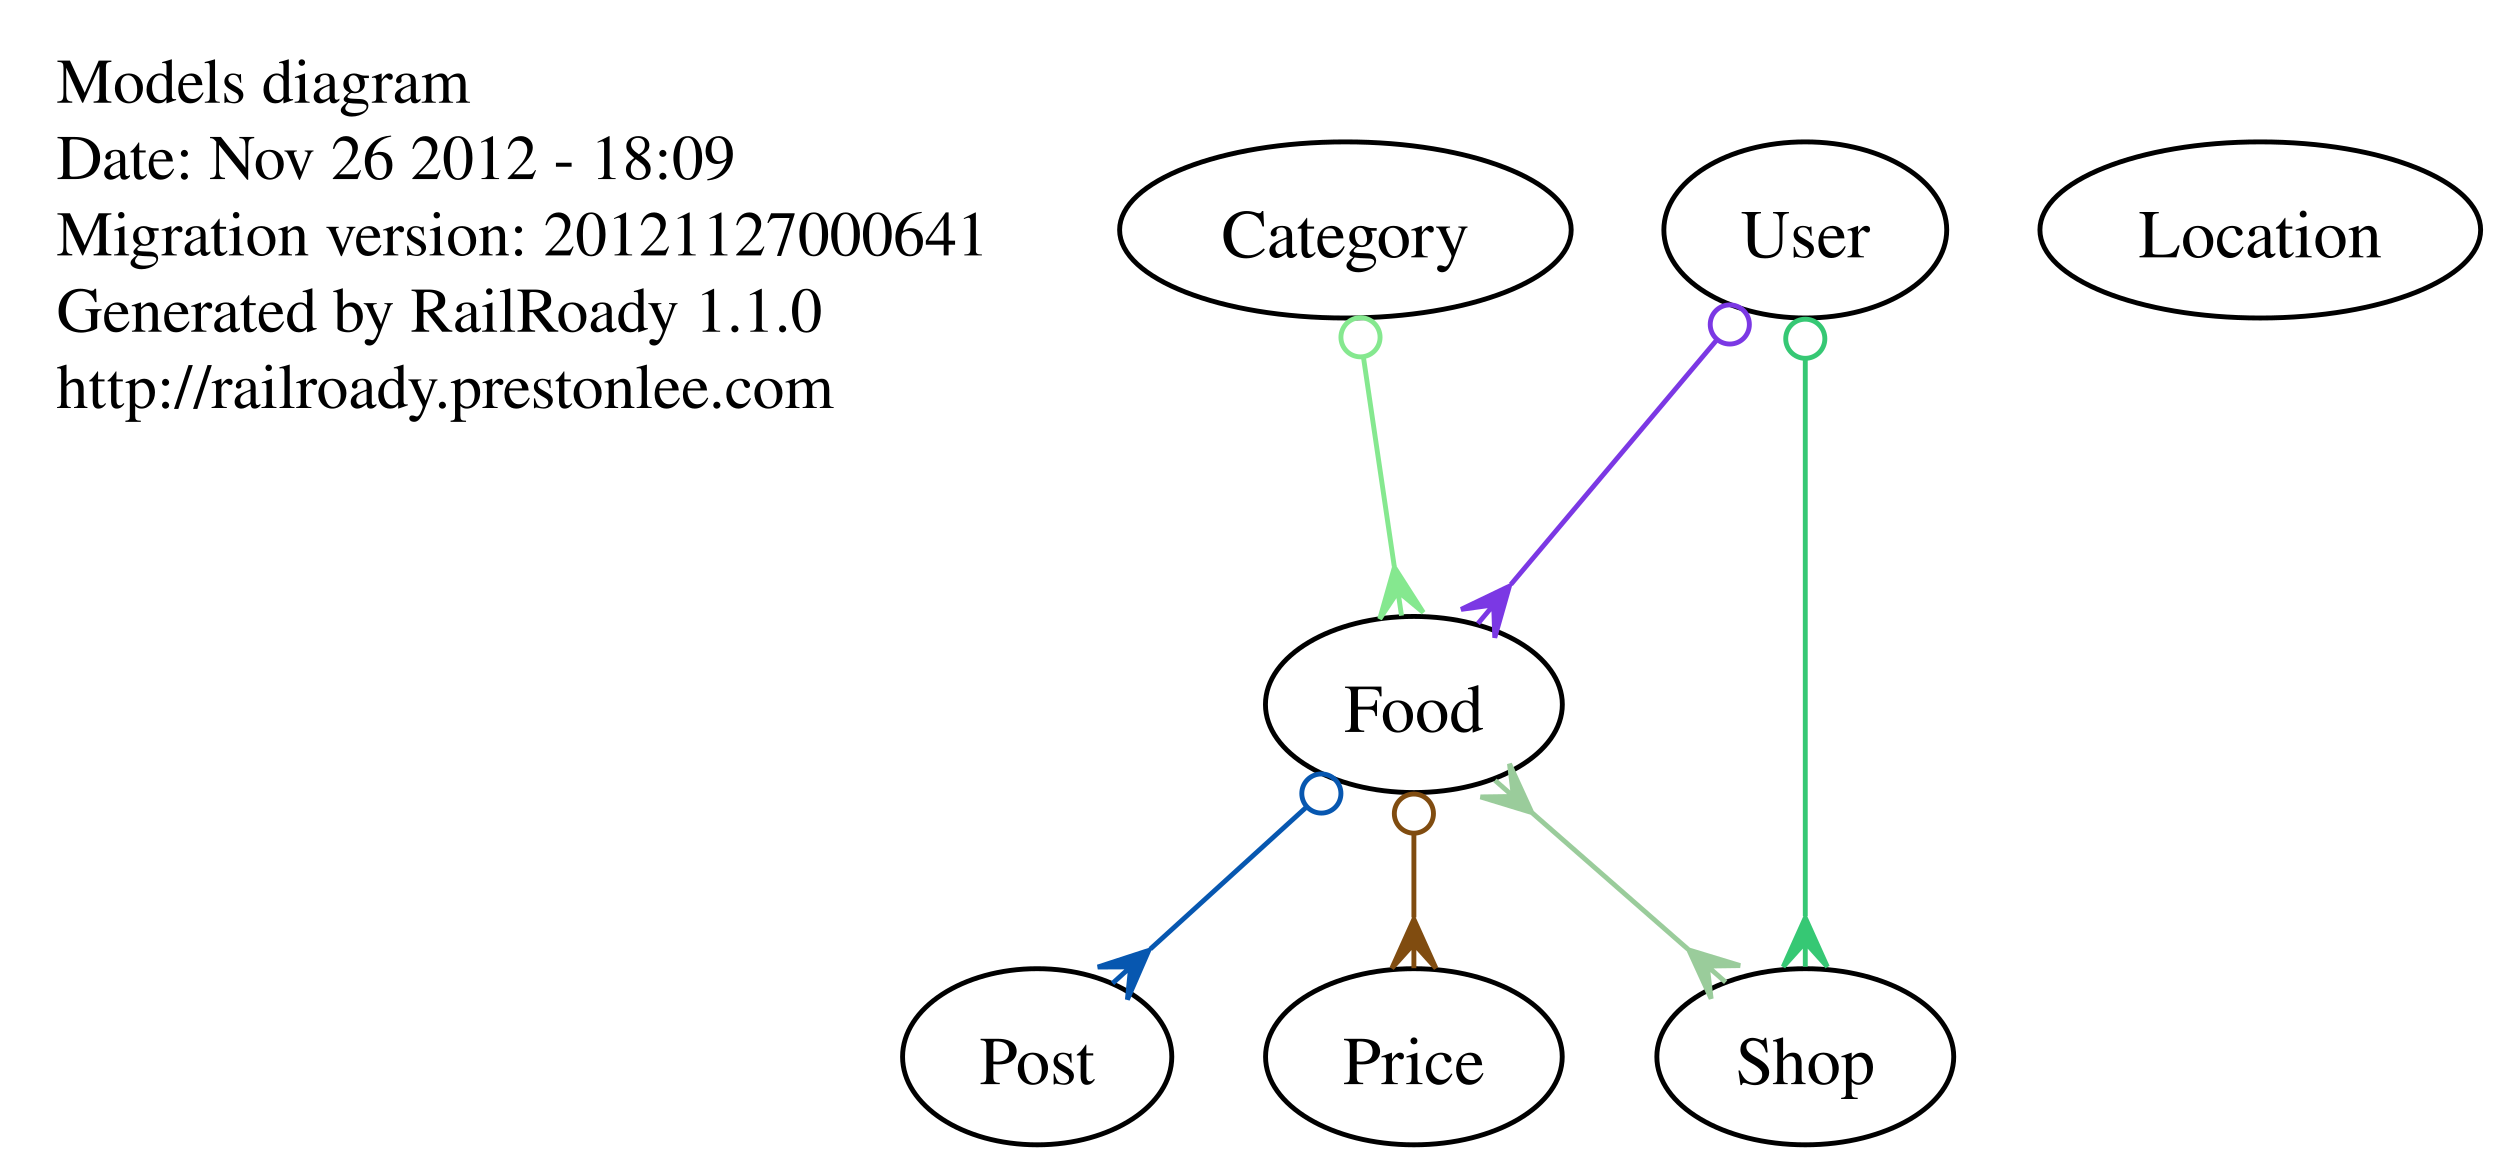
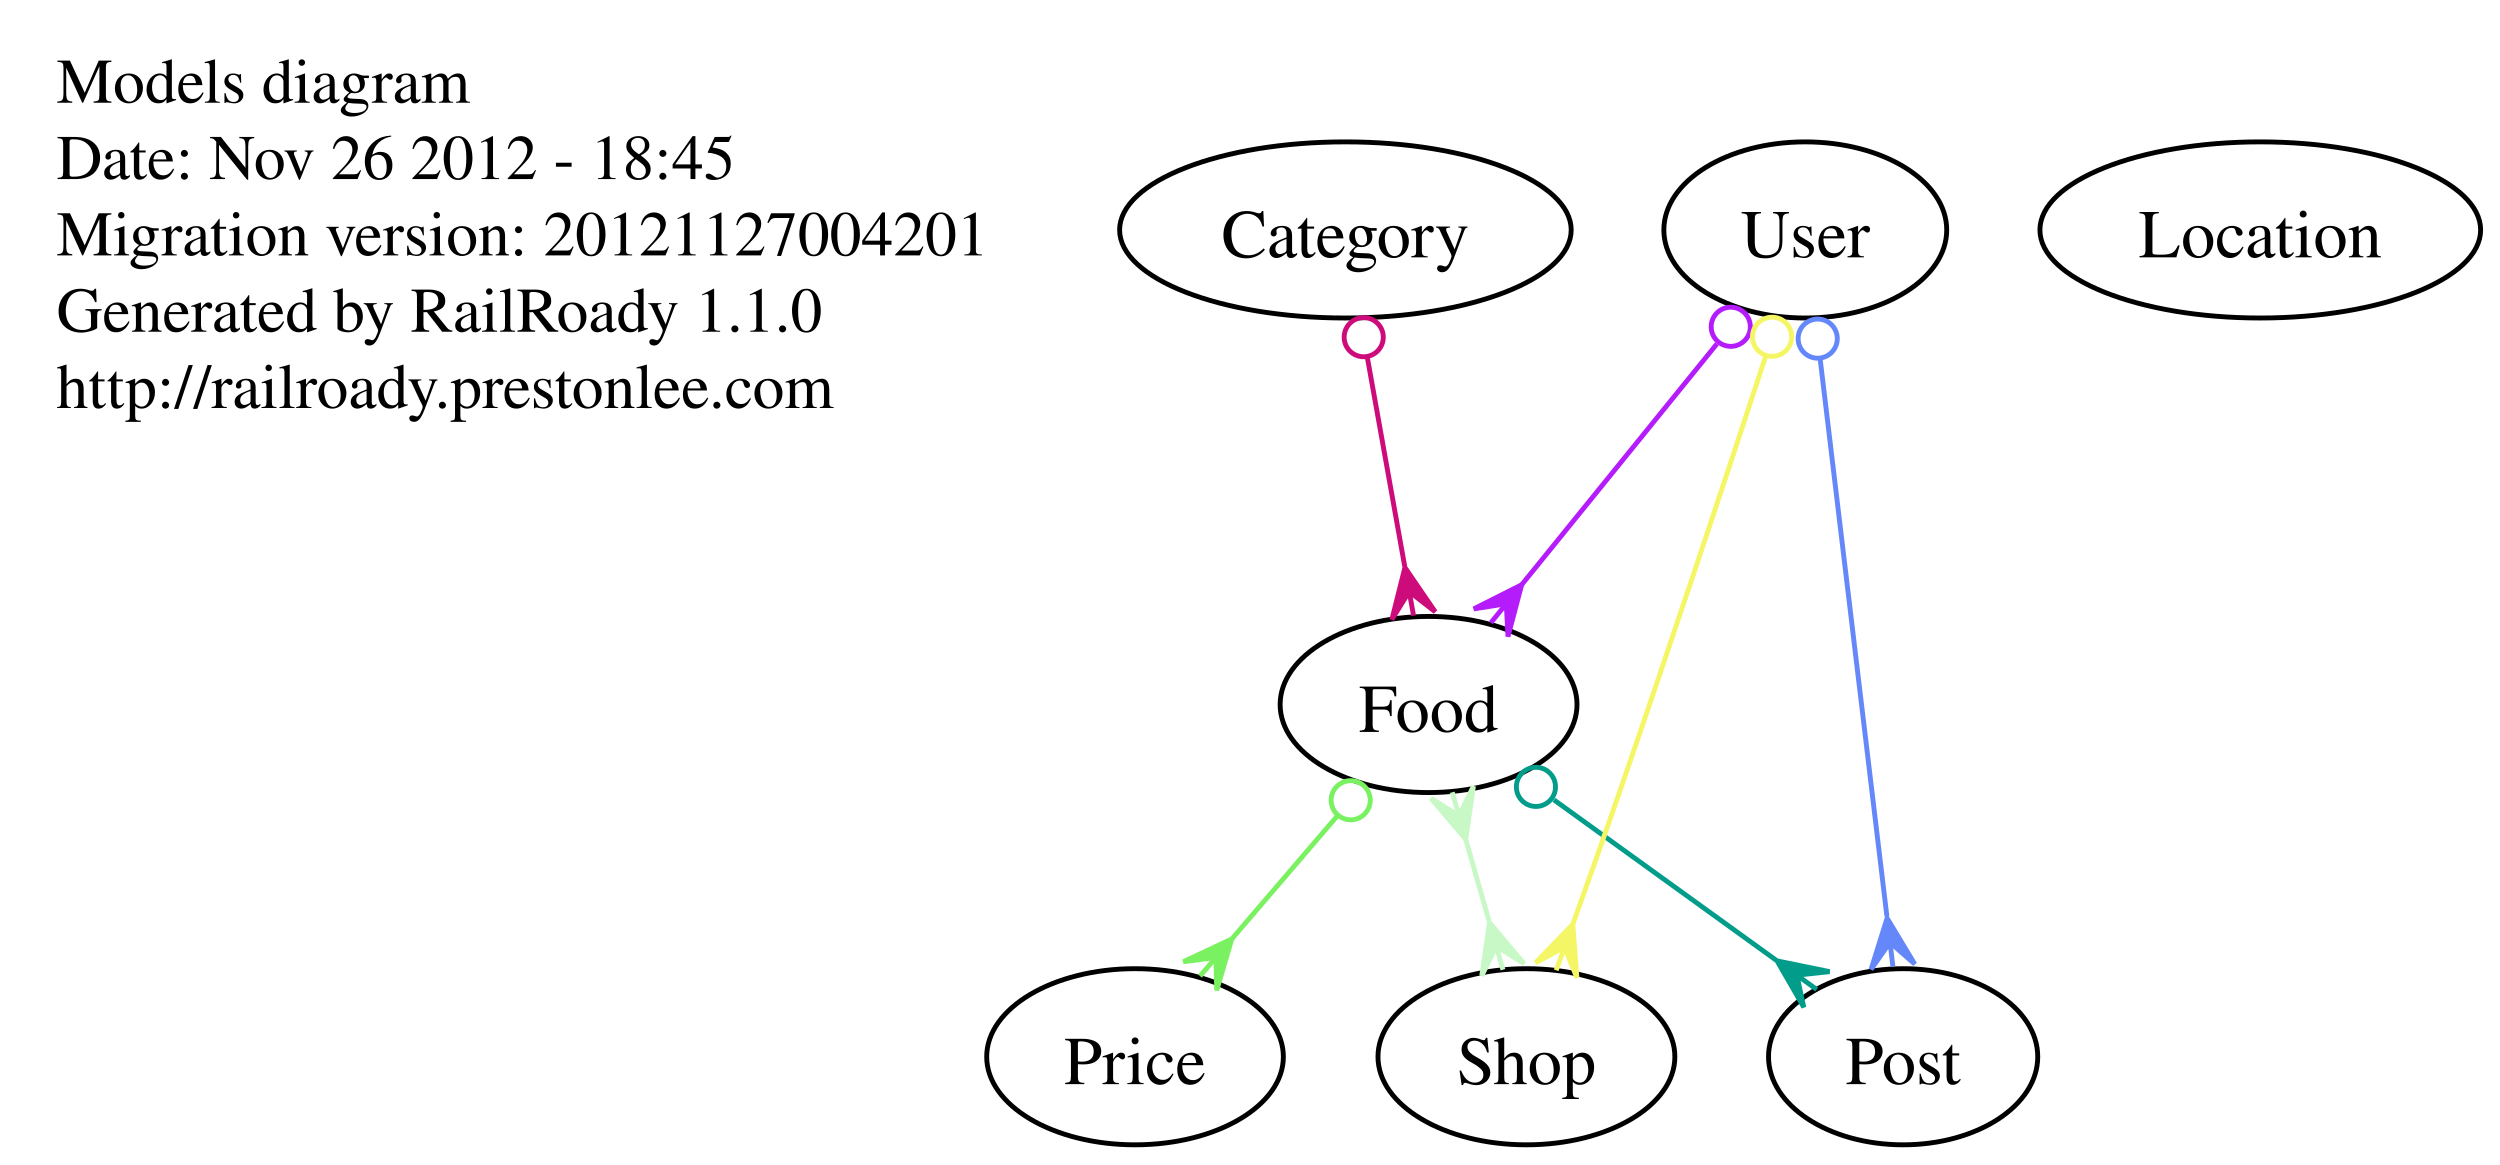
<svg xmlns="http://www.w3.org/2000/svg" width="511pt" height="238pt" viewBox="0.00 0.00 511.00 238.00">
  <g id="graph1" class="graph" transform="scale(1 1) rotate(0) translate(4 234)">
    <polygon fill="white" stroke="white" points="-4,5 -4,-234 508,-234 508,5 -4,5" />
    <g id="node1" class="node">
      <text text-anchor="start" x="7.55" y="-213" font-family="Times,serif" font-size="13.00">Models diagram</text>
-       <text text-anchor="start" x="7.55" y="-197.4" font-family="Times,serif" font-size="13.00">Date: Nov 26 2012 - 18:09</text>
-       <text text-anchor="start" x="7.55" y="-181.8" font-family="Times,serif" font-size="13.00">Migration version: 20121127000641</text>
+       <text text-anchor="start" x="7.55" y="-197.4" font-family="Times,serif" font-size="13.00">Date: Nov 26 2012 - 18:45</text>
+       <text text-anchor="start" x="7.55" y="-181.8" font-family="Times,serif" font-size="13.00">Migration version: 20121127004201</text>
      <text text-anchor="start" x="7.55" y="-166.2" font-family="Times,serif" font-size="13.00">Generated by RailRoady 1.1.0</text>
      <text text-anchor="start" x="7.55" y="-150.6" font-family="Times,serif" font-size="13.00">http://railroady.prestonlee.com</text>
    </g>
    <g id="node2" class="node">
      <ellipse fill="none" stroke="black" cx="271" cy="-187" rx="46.152" ry="18" />
      <text text-anchor="middle" x="271" y="-181.4" font-family="Times,serif" font-size="14.00">Category</text>
    </g>
    <g id="node3" class="node">
-       <ellipse fill="none" stroke="black" cx="285" cy="-90" rx="30.341" ry="18" />
-       <text text-anchor="middle" x="285" y="-84.4" font-family="Times,serif" font-size="14.00">Food</text>
+       <ellipse fill="none" stroke="black" cx="288" cy="-90" rx="30.341" ry="18" />
+       <text text-anchor="middle" x="288" y="-84.4" font-family="Times,serif" font-size="14.00">Food</text>
    </g>
    <g id="edge2" class="edge">
-       <path fill="none" stroke="#85e88f" d="M274.712,-160.813C276.645,-147.694 279.011,-131.639 280.987,-118.233" />
-       <ellipse fill="none" stroke="#85e88f" cx="274.086" cy="-165.059" rx="4" ry="4" />
-       <polygon fill="#85e88f" stroke="#85e88f" points="281.014,-118.051 286.923,-108.813 281.743,-113.104 282.472,-108.157 282.472,-108.157 282.472,-108.157 281.743,-113.104 278.02,-107.501 281.014,-118.051 281.014,-118.051" />
+       <path fill="none" stroke="#cd0b7b" d="M275.507,-160.813C277.855,-147.694 280.728,-131.639 283.127,-118.233" />
+       <ellipse fill="none" stroke="#cd0b7b" cx="274.744" cy="-165.078" rx="4" ry="4" />
+       <polygon fill="#cd0b7b" stroke="#cd0b7b" points="283.168,-118.001 289.359,-108.95 284.049,-113.079 284.93,-108.157 284.93,-108.157 284.93,-108.157 284.049,-113.079 280.5,-107.365 283.168,-118.001 283.168,-118.001" />
    </g>
    <g id="node5" class="node">
-       <ellipse fill="none" stroke="black" cx="208" cy="-18" rx="27.514" ry="18" />
-       <text text-anchor="middle" x="208" y="-12.4" font-family="Times,serif" font-size="14.00">Post</text>
+       <ellipse fill="none" stroke="black" cx="385" cy="-18" rx="27.514" ry="18" />
+       <text text-anchor="middle" x="385" y="-12.4" font-family="Times,serif" font-size="14.00">Post</text>
    </g>
    <g id="edge4" class="edge">
-       <path fill="none" stroke="#0757b0" d="M263.094,-69.086C253.095,-59.995 241.249,-49.226 231.108,-40.007" />
-       <ellipse fill="none" stroke="#0757b0" cx="266.086" cy="-71.805" rx="4" ry="4" />
-       <polygon fill="#0757b0" stroke="#0757b0" points="230.808,-39.735 226.436,-29.678 227.108,-36.371 223.409,-33.008 223.409,-33.008 223.409,-33.008 227.108,-36.371 220.382,-36.337 230.808,-39.735 230.808,-39.735" />
+       <path fill="none" stroke="#029d8a" d="M313.63,-70.504C327.653,-60.385 344.983,-47.879 359.054,-37.724" />
+       <ellipse fill="none" stroke="#029d8a" cx="309.946" cy="-73.162" rx="4" ry="4" />
+       <polygon fill="#029d8a" stroke="#029d8a" points="359.227,-37.599 369.969,-35.397 363.281,-34.673 367.336,-31.747 367.336,-31.747 367.336,-31.747 363.281,-34.673 364.702,-28.099 359.227,-37.599 359.227,-37.599" />
    </g>
    <g id="node6" class="node">
-       <ellipse fill="none" stroke="black" cx="285" cy="-18" rx="30.32" ry="18" />
-       <text text-anchor="middle" x="285" y="-12.4" font-family="Times,serif" font-size="14.00">Price</text>
+       <ellipse fill="none" stroke="black" cx="228" cy="-18" rx="30.32" ry="18" />
+       <text text-anchor="middle" x="228" y="-12.4" font-family="Times,serif" font-size="14.00">Price</text>
    </g>
    <g id="edge6" class="edge">
-       <path fill="none" stroke="#804c10" d="M285,-63.64C285,-58.063 285,-52.132 285,-46.476" />
-       <ellipse fill="none" stroke="#804c10" cx="285" cy="-67.697" rx="4" ry="4" />
-       <polygon fill="#804c10" stroke="#804c10" points="285,-46.104 289.5,-36.104 285,-41.104 285,-36.104 285,-36.104 285,-36.104 285,-41.104 280.5,-36.104 285,-46.104 285,-46.104" />
+       <path fill="none" stroke="#7af160" d="M269.276,-67.155C262.467,-59.211 254.75,-50.209 247.847,-42.155" />
+       <ellipse fill="none" stroke="#7af160" cx="272.081" cy="-70.428" rx="4" ry="4" />
+       <polygon fill="#7af160" stroke="#7af160" points="247.787,-42.084 244.695,-31.563 244.533,-38.288 241.279,-34.492 241.279,-34.492 241.279,-34.492 244.533,-38.288 237.862,-37.42 247.787,-42.084 247.787,-42.084" />
    </g>
    <g id="node7" class="node">
-       <ellipse fill="none" stroke="black" cx="365" cy="-18" rx="30.341" ry="18" />
-       <text text-anchor="middle" x="365" y="-12.4" font-family="Times,serif" font-size="14.00">Shop</text>
+       <ellipse fill="none" stroke="black" cx="308" cy="-18" rx="30.341" ry="18" />
+       <text text-anchor="middle" x="308" y="-12.4" font-family="Times,serif" font-size="14.00">Shop</text>
    </g>
    <g id="edge8" class="edge">
-       <path fill="none" stroke="#9acc9b" d="M309.154,-67.865C319.256,-59.026 330.966,-48.78 341.046,-39.96" />
-       <polygon fill="#9acc9b" stroke="#9acc9b" points="309.102,-67.911 298.613,-71.109 305.339,-71.203 301.576,-74.496 301.576,-74.496 301.576,-74.496 305.339,-71.203 304.539,-77.883 309.102,-67.911 309.102,-67.911" />
-       <polygon fill="#9acc9b" stroke="#9acc9b" points="341.193,-39.831 351.682,-36.633 344.956,-36.538 348.719,-33.246 348.719,-33.246 348.719,-33.246 344.956,-36.538 345.756,-29.859 341.193,-39.831 341.193,-39.831" />
+       <path fill="none" stroke="#c7f8c6" d="M295.593,-62.426C297.149,-56.977 298.789,-51.239 300.348,-45.783" />
+       <polygon fill="#c7f8c6" stroke="#c7f8c6" points="295.589,-62.44 288.515,-70.819 294.215,-67.247 292.841,-72.055 292.841,-72.055 292.841,-72.055 294.215,-67.247 297.168,-73.291 295.589,-62.44 295.589,-62.44" />
+       <polygon fill="#c7f8c6" stroke="#c7f8c6" points="300.456,-45.404 307.53,-37.025 301.83,-40.597 303.203,-35.789 303.203,-35.789 303.203,-35.789 301.83,-40.597 298.876,-34.553 300.456,-45.404 300.456,-45.404" />
    </g>
    <g id="node4" class="node">
      <ellipse fill="none" stroke="black" cx="458" cy="-187" rx="45.04" ry="18" />
      <text text-anchor="middle" x="458" y="-181.4" font-family="Times,serif" font-size="14.00">Location</text>
    </g>
    <g id="node8" class="node">
      <ellipse fill="none" stroke="black" cx="365" cy="-187" rx="28.909" ry="18" />
      <text text-anchor="middle" x="365" y="-181.4" font-family="Times,serif" font-size="14.00">User</text>
    </g>
    <g id="edge10" class="edge">
-       <path fill="none" stroke="#7b38e4" d="M346.963,-164.581C334.428,-149.696 317.722,-129.858 304.816,-114.532" />
-       <ellipse fill="none" stroke="#7b38e4" cx="349.57" cy="-167.677" rx="4" ry="4" />
-       <polygon fill="#7b38e4" stroke="#7b38e4" points="304.529,-114.19 301.529,-103.642 301.308,-110.366 298.087,-106.541 298.087,-106.541 298.087,-106.541 301.308,-110.366 294.645,-109.44 304.529,-114.19 304.529,-114.19" />
+       <path fill="none" stroke="#b51cfc" d="M346.937,-163.715C334.963,-148.941 319.274,-129.585 307.094,-114.557" />
+       <ellipse fill="none" stroke="#b51cfc" cx="349.766" cy="-167.205" rx="4" ry="4" />
+       <polygon fill="#b51cfc" stroke="#b51cfc" points="307.031,-114.479 304.23,-103.877 303.882,-110.595 300.734,-106.711 300.734,-106.711 300.734,-106.711 303.882,-110.595 297.238,-109.544 307.031,-114.479 307.031,-114.479" />
+     </g>
+     <g id="edge14" class="edge">
+       <path fill="none" stroke="#6487fa" d="M368.039,-160.628C371.715,-129.933 377.881,-78.44 381.68,-46.726" />
+       <ellipse fill="none" stroke="#6487fa" cx="367.541" cy="-164.785" rx="4" ry="4" />
+       <polygon fill="#6487fa" stroke="#6487fa" points="381.727,-46.328 387.384,-36.934 382.322,-41.364 382.916,-36.399 382.916,-36.399 382.916,-36.399 382.322,-41.364 378.448,-35.864 381.727,-46.328 381.727,-46.328" />
    </g>
    <g id="edge12" class="edge">
-       <path fill="none" stroke="#36c874" d="M365,-160.628C365,-129.933 365,-78.44 365,-46.726" />
-       <ellipse fill="none" stroke="#36c874" cx="365" cy="-164.757" rx="4" ry="4" />
-       <polygon fill="#36c874" stroke="#36c874" points="365,-46.399 369.5,-36.399 365,-41.399 365,-36.399 365,-36.399 365,-36.399 365,-41.399 360.5,-36.399 365,-46.399 365,-46.399" />
+       <path fill="none" stroke="#f4f666" d="M356.953,-161.328C349.369,-138.201 337.614,-102.688 327,-72 323.969,-63.236 320.575,-53.688 317.503,-45.142" />
+       <ellipse fill="none" stroke="#f4f666" cx="358.209" cy="-165.162" rx="4" ry="4" />
+       <polygon fill="#f4f666" stroke="#f4f666" points="317.481,-45.081 318.319,-34.148 315.784,-40.378 314.086,-35.675 314.086,-35.675 314.086,-35.675 315.784,-40.378 309.854,-37.203 317.481,-45.081 317.481,-45.081" />
    </g>
  </g>
</svg>
